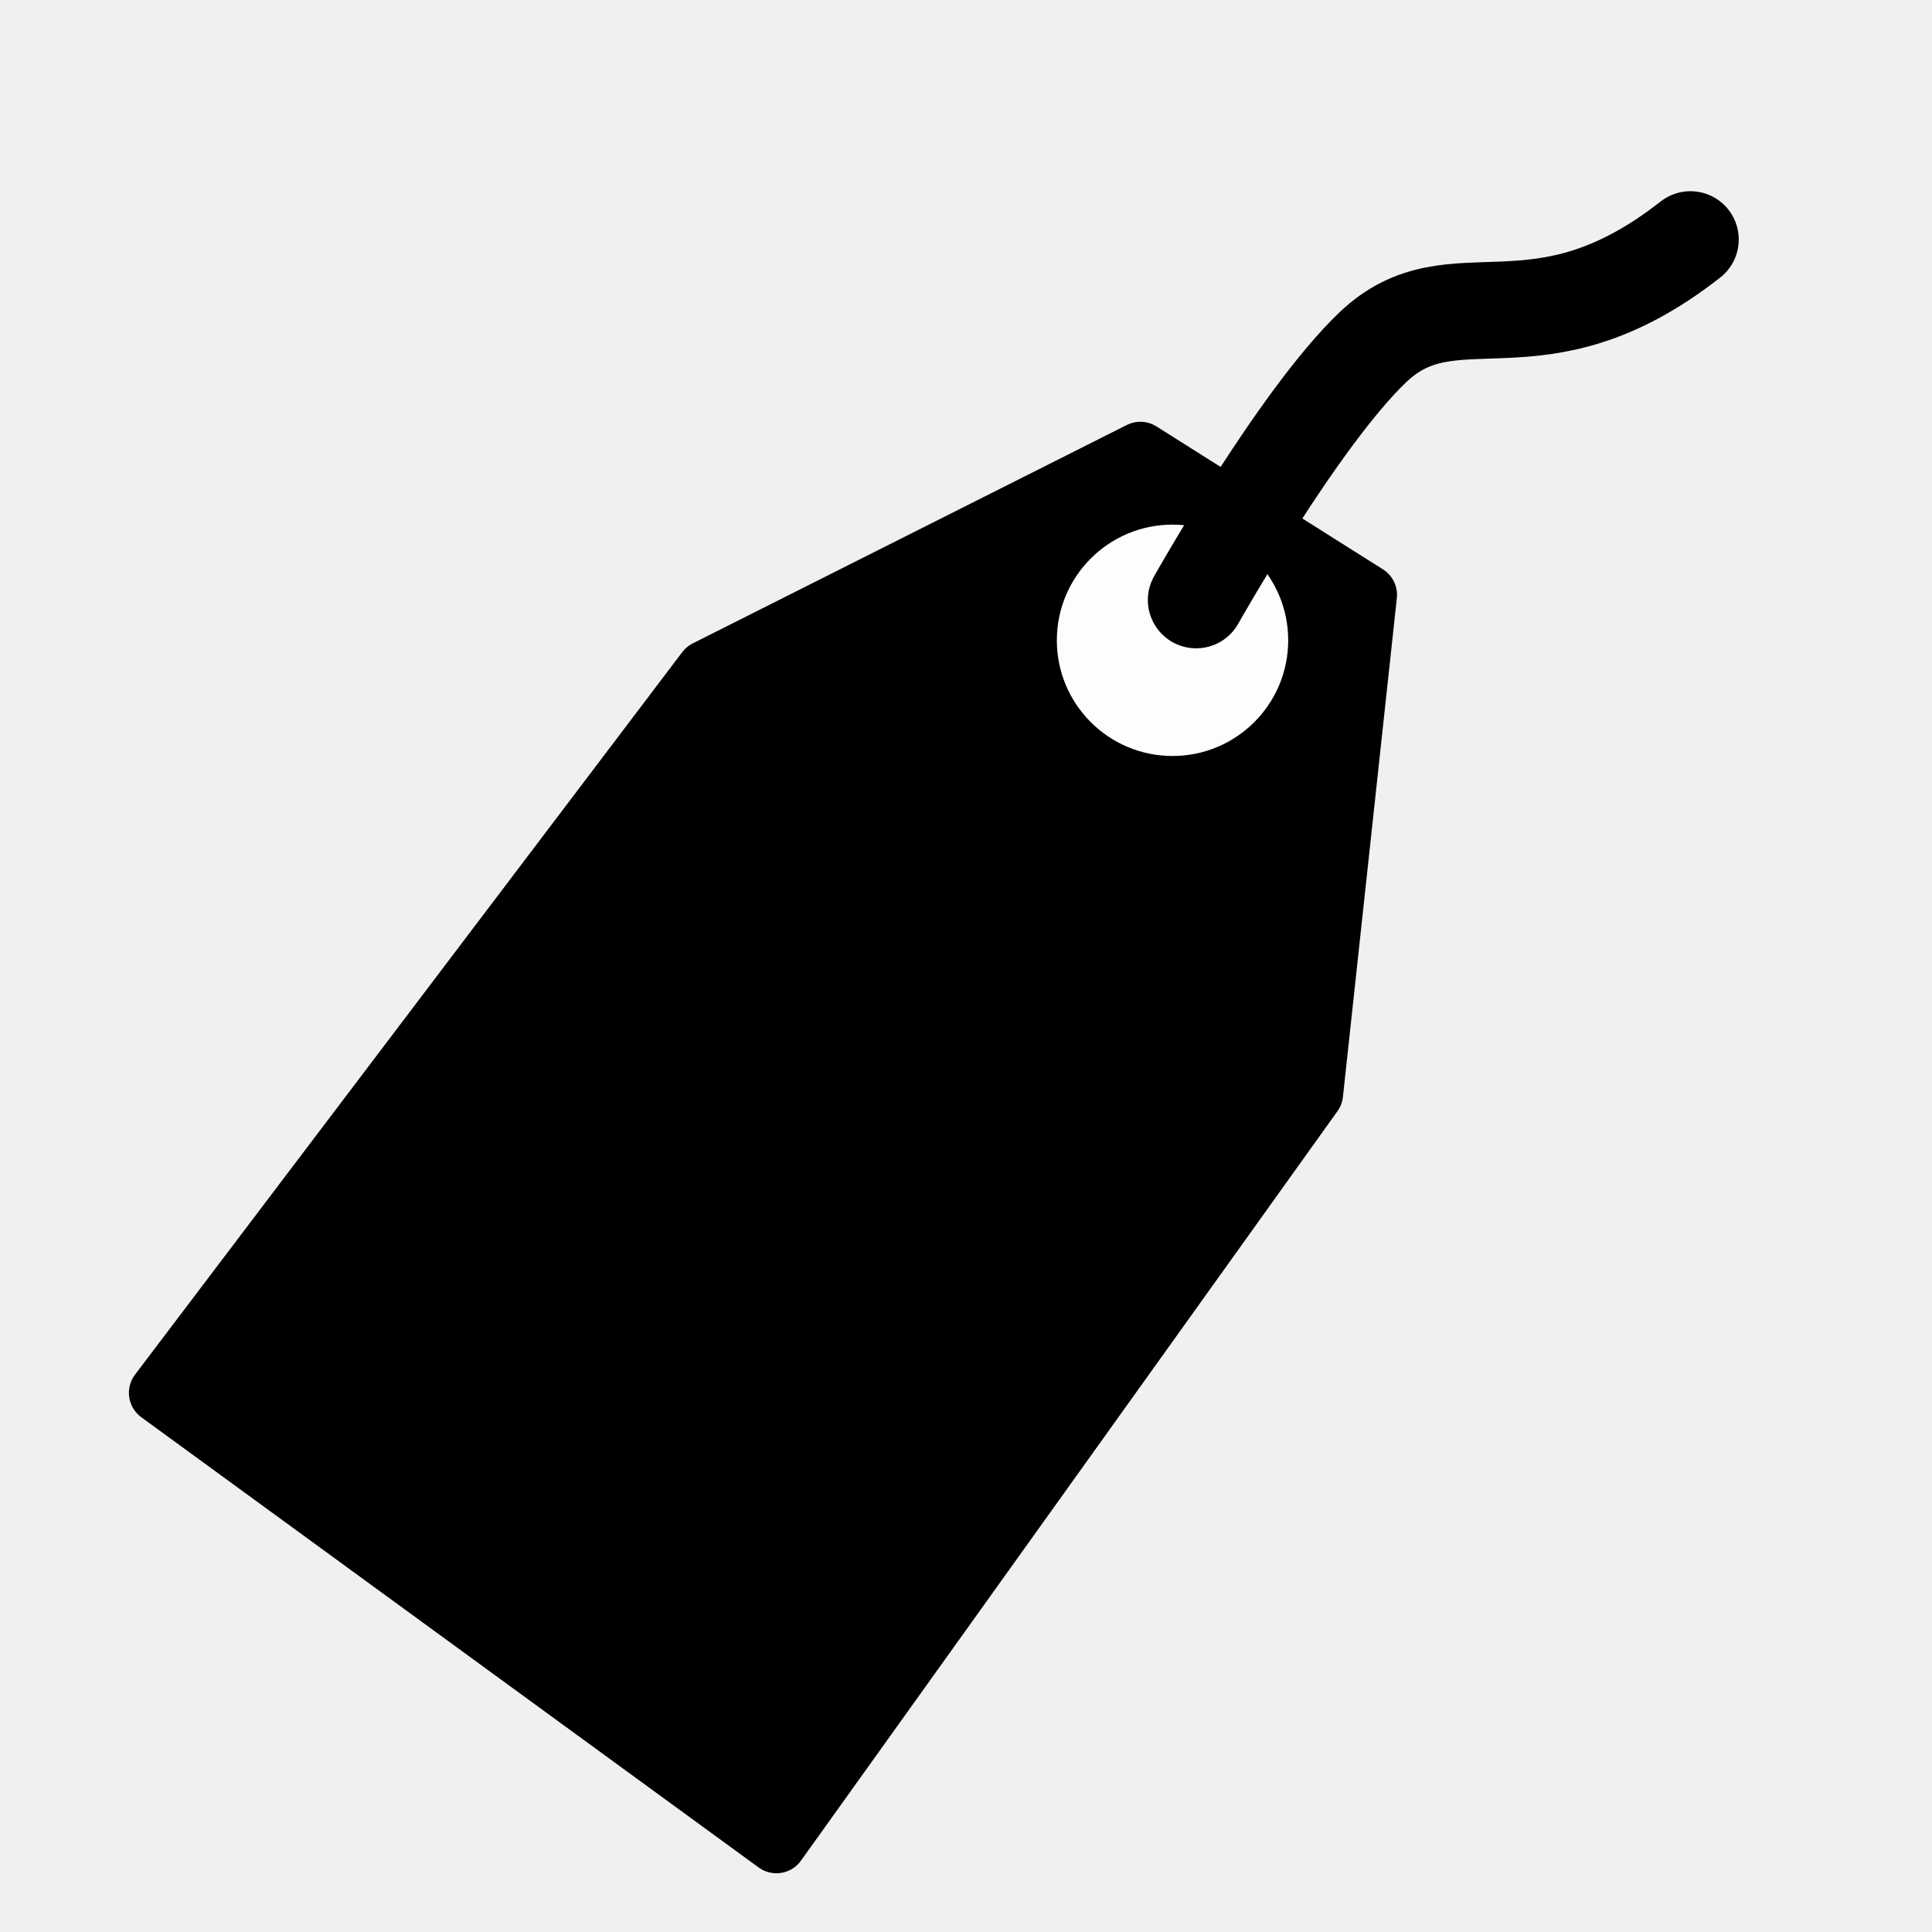
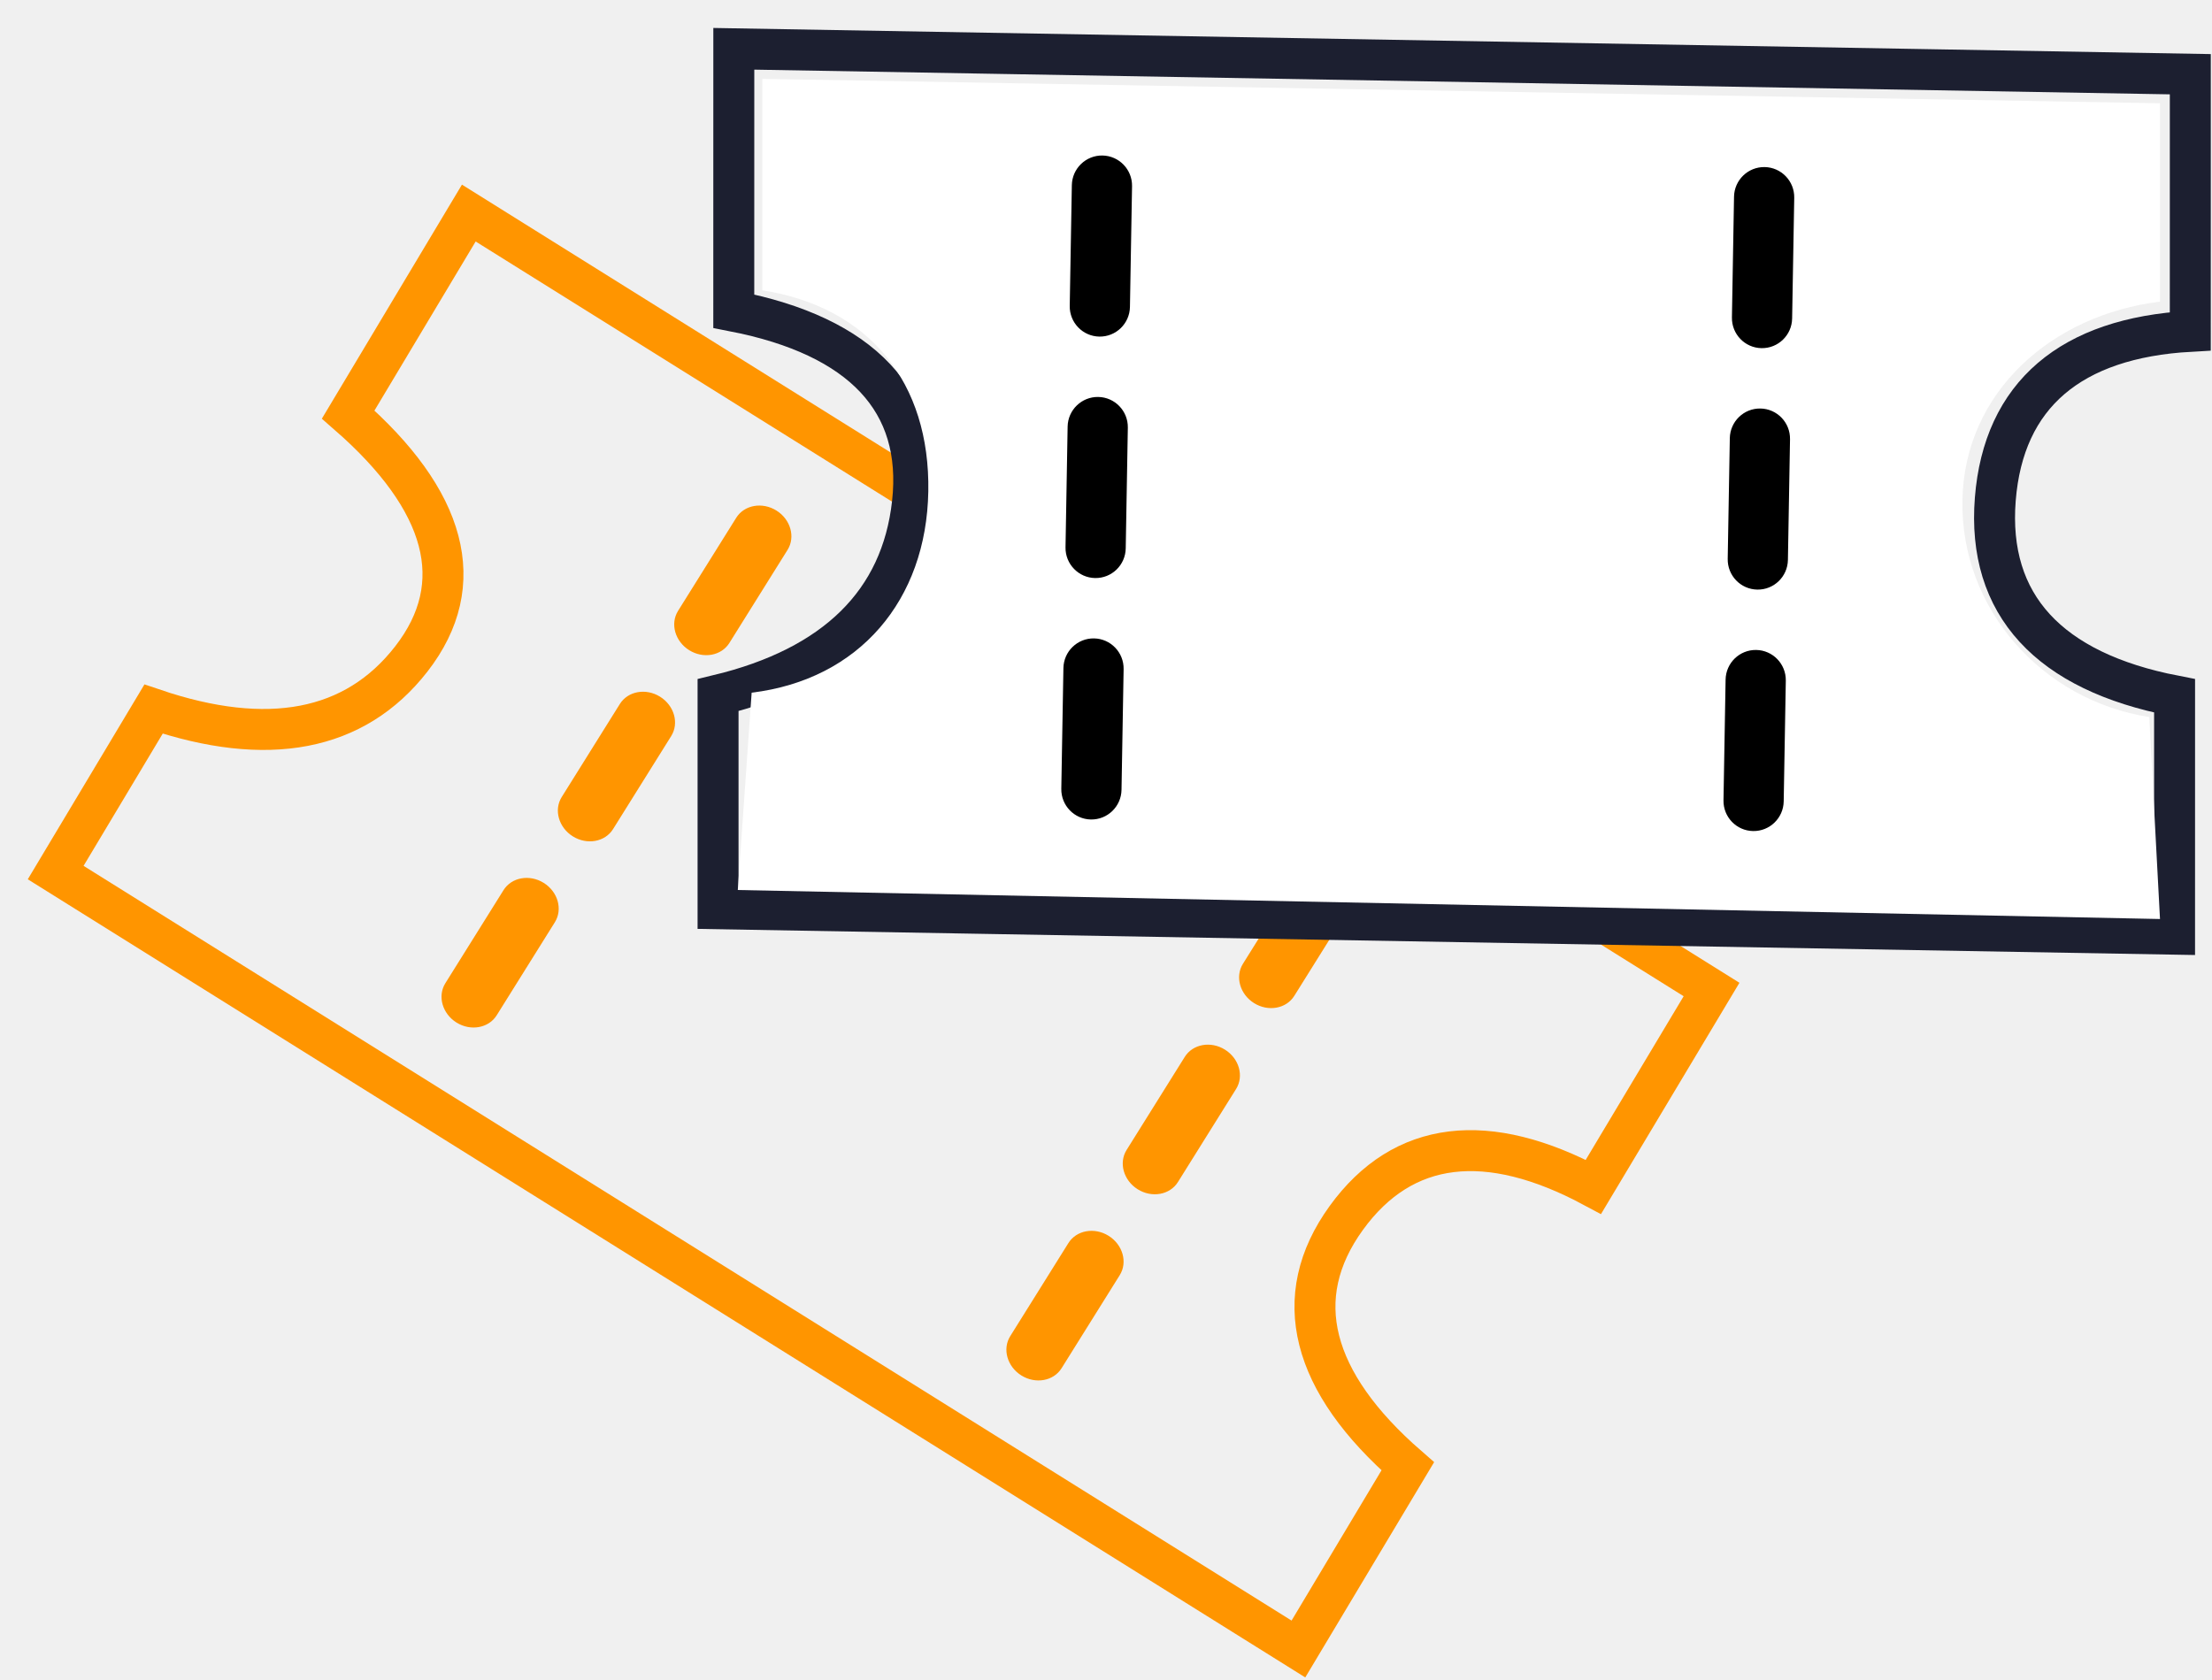
- <svg xmlns="http://www.w3.org/2000/svg" width="32" height="32">
-   <g>
-     <path d="M18.888 7.486l-7.189 3.617-9.064 11.967 10.225 7.457 8.886-12.413.893-8.261z" stroke="#000" stroke-linecap="round" stroke-linejoin="round" />
-     <path d="M20.529 11.243a1.457 1.457 0 1 1-2.914 0 1.457 1.457 0 1 1 2.914 0z" transform="matrix(1.315 0 0 1.315 -5.659 -4.179)" opacity=".99" fill="#fff" />
-     <path d="M19.812 9.938s1.694-3.01 2.925-4.185c1.344-1.281 2.709.216 5.262-1.786" stroke="#000" stroke-width="1.6" stroke-linecap="round" stroke-linejoin="round" fill="none" />
+ <svg xmlns="http://www.w3.org/2000/svg" width="54px" height="41px" viewBox="0 0 54 41" version="1.1">
+   <defs />
+   <g id="Template-3---Bitcoin-resources" stroke="none" stroke-width="1" fill="none" fill-rule="evenodd">
+     <g id="22.01.18-Bitcoin.org_Bitcoin-resources_Desktop-1200px--" transform="translate(-1172, -1141)">
+       <g id="//contenct" transform="translate(215, 555)">
+         <g id="box6" transform="translate(800, 530)">
+           <g id="icon/vouchers" transform="translate(155, 43)">
+             <g id="Group-2">
+               <rect id="Rectangle-3" x="0" y="0" width="60" height="60" />
+               <g id="coupon" transform="translate(24, 36) rotate(32) translate(-24, -36) translate(5, 26)">
+                 <path d="M0.617,0.5 L0.727,6.232 C3.869,6.737 5.434,8.161 5.196,10.476 C4.967,12.712 3.365,14.176 0.508,14.849 L0.597,19.5 L36.371,19.5 L36.271,14.302 C33.184,13.81 31.621,12.346 31.785,9.954 C31.946,7.599 33.577,6.309 36.499,6.115 L36.391,0.5 L0.617,0.5 Z" id="Rectangle-2" stroke="#FF9500" />
+                 <path d="M10.835,8.04 C10.427,8.04 10.096,8.34 10.096,8.71 L10.096,11.39 C10.096,11.76 10.427,12.06 10.835,12.06 C11.243,12.06 11.574,11.76 11.574,11.39 L11.574,8.71 C11.574,8.34 11.243,8.04 10.835,8.04 Z" id="Shape" fill="#FF9500" fill-rule="nonzero" />
+                 <path d="M10.835,2.68 C10.427,2.68 10.096,2.98 10.096,3.35 L10.096,6.03 C10.096,6.4 10.427,6.7 10.835,6.7 C11.243,6.7 11.574,6.4 11.574,6.03 L11.574,3.35 C11.574,2.98 11.243,2.68 10.835,2.68 Z" id="Shape" fill="#FF9500" fill-rule="nonzero" />
+                 <path d="M10.835,13.4 C10.427,13.4 10.096,13.7 10.096,14.07 L10.096,16.75 C10.096,17.12 10.427,17.42 10.835,17.42 C11.243,17.42 11.574,17.12 11.574,16.75 L11.574,14.07 C11.574,13.7 11.243,13.4 10.835,13.4 Z" id="Shape" fill="#FF9500" fill-rule="nonzero" />
+                 <path d="M27.096,8.04 C26.688,8.04 26.357,8.34 26.357,8.71 L26.357,11.39 C26.357,11.76 26.688,12.06 27.096,12.06 C27.504,12.06 27.835,11.76 27.835,11.39 L27.835,8.71 C27.835,8.34 27.504,8.04 27.096,8.04 Z" id="Shape" fill="#FF9500" fill-rule="nonzero" />
+                 <path d="M27.096,2.68 C26.688,2.68 26.357,2.98 26.357,3.35 L26.357,6.03 C26.357,6.4 26.688,6.7 27.096,6.7 C27.504,6.7 27.835,6.4 27.835,6.03 L27.835,3.35 C27.835,2.98 27.504,2.68 27.096,2.68 Z" id="Shape" fill="#FF9500" fill-rule="nonzero" />
+                 <path d="M27.096,13.4 C26.688,13.4 26.357,13.7 26.357,14.07 L26.357,16.75 C26.357,17.12 26.688,17.42 27.096,17.42 C27.504,17.42 27.835,17.12 27.835,16.75 L27.835,14.07 C27.835,13.7 27.504,13.4 27.096,13.4 Z" id="Shape" fill="#FF9500" fill-rule="nonzero" />
+               </g>
+               <g id="coupon" transform="translate(37.5, 25) rotate(1) translate(-37.5, -25) translate(19, 14)">
+                 <path d="M0.728,0.5 L0.839,6.905 C3.966,7.459 5.514,9.015 5.282,11.513 C5.057,13.942 3.467,15.546 0.619,16.285 L0.71,21.5 L36.272,21.5 L36.171,15.682 C33.098,15.142 31.551,13.543 31.711,10.956 C31.869,8.404 33.487,6.989 36.399,6.776 L36.29,0.5 L0.728,0.5 Z" id="Rectangle-2" stroke="#1C1F30" />
+                 <path d="M30.909,11 C30.909,13.648 32.935,15.845 35.562,16.211 L35.91,21.136 L1.184,21.034 L1.438,16.211 C4.065,15.845 5.664,13.872 5.664,11.224 C5.664,8.577 4.155,6.749 1.528,6.383 L1.438,1.222 L35.562,1.222 L35.647,6.065 C33.019,6.431 30.909,8.352 30.909,11 Z" id="Path" fill="#FFFFFF" />
+                 <path d="M9.772,8.844 C9.367,8.844 9.037,9.174 9.037,9.581 L9.037,12.529 C9.037,12.936 9.367,13.266 9.772,13.266 C10.178,13.266 10.507,12.936 10.507,12.529 L10.507,9.581 C10.507,9.174 10.178,8.844 9.772,8.844 Z" id="Shape" fill="#000000" fill-rule="nonzero" />
+                 <path d="M9.772,2.948 C9.367,2.948 9.037,3.278 9.037,3.685 L9.037,6.633 C9.037,7.04 9.367,7.37 9.772,7.37 C10.178,7.37 10.507,7.04 10.507,6.633 L10.507,3.685 C10.507,3.278 10.178,2.948 9.772,2.948 Z" id="Shape" fill="#000000" fill-rule="nonzero" />
+                 <path d="M9.772,14.74 C9.367,14.74 9.037,15.07 9.037,15.477 L9.037,18.425 C9.037,18.832 9.367,19.162 9.772,19.162 C10.178,19.162 10.507,18.832 10.507,18.425 L10.507,15.477 C10.507,15.07 10.178,14.74 9.772,14.74 Z" id="Shape" fill="#000000" fill-rule="nonzero" />
+                 <path d="M25.94,8.844 C25.534,8.844 25.205,9.174 25.205,9.581 L25.205,12.529 C25.205,12.936 25.534,13.266 25.94,13.266 C26.346,13.266 26.675,12.936 26.675,12.529 L26.675,9.581 C26.675,9.174 26.346,8.844 25.94,8.844 Z" id="Shape" fill="#000000" fill-rule="nonzero" />
+                 <path d="M25.94,2.948 C25.534,2.948 25.205,3.278 25.205,3.685 L25.205,6.633 C25.205,7.04 25.534,7.37 25.94,7.37 C26.346,7.37 26.675,7.04 26.675,6.633 L26.675,3.685 C26.675,3.278 26.346,2.948 25.94,2.948 Z" id="Shape" fill="#000000" fill-rule="nonzero" />
+                 <path d="M25.94,14.74 C25.534,14.74 25.205,15.07 25.205,15.477 L25.205,18.425 C25.205,18.832 25.534,19.162 25.94,19.162 C26.346,19.162 26.675,18.832 26.675,18.425 L26.675,15.477 C26.675,15.07 26.346,14.74 25.94,14.74 Z" id="Shape" fill="#000000" fill-rule="nonzero" />
+               </g>
+             </g>
+           </g>
+         </g>
+       </g>
+     </g>
  </g>
</svg>
